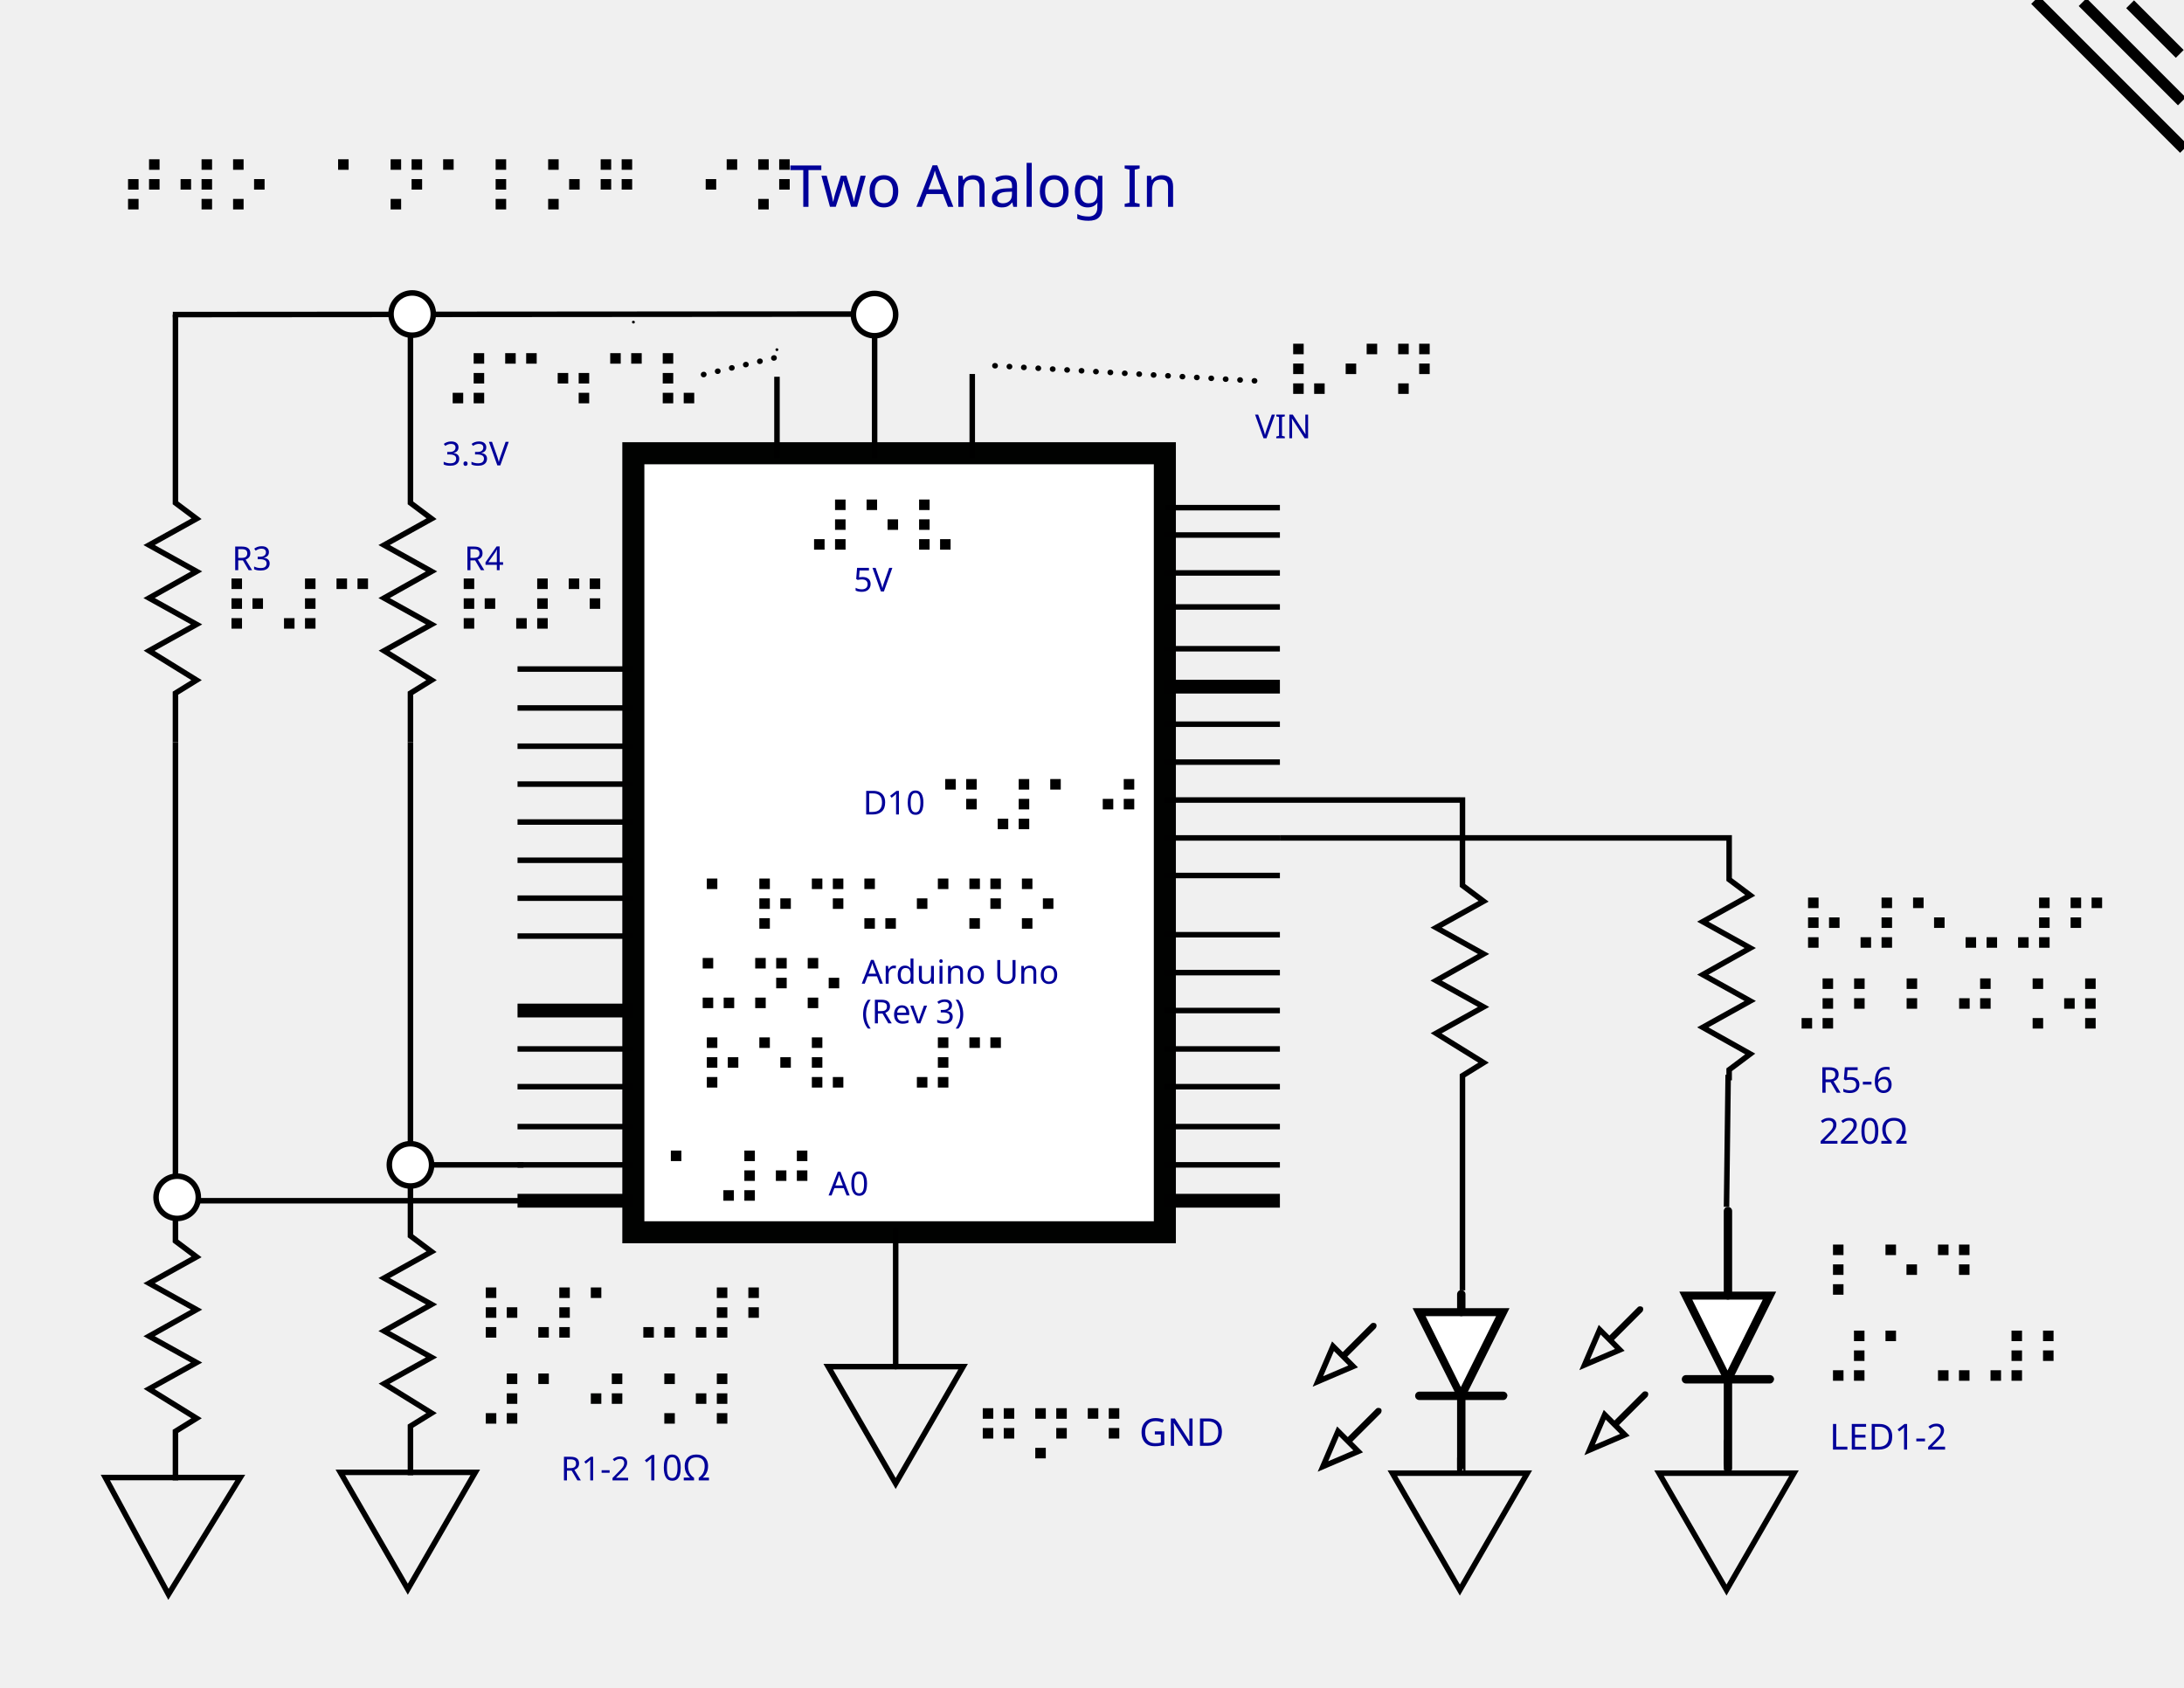
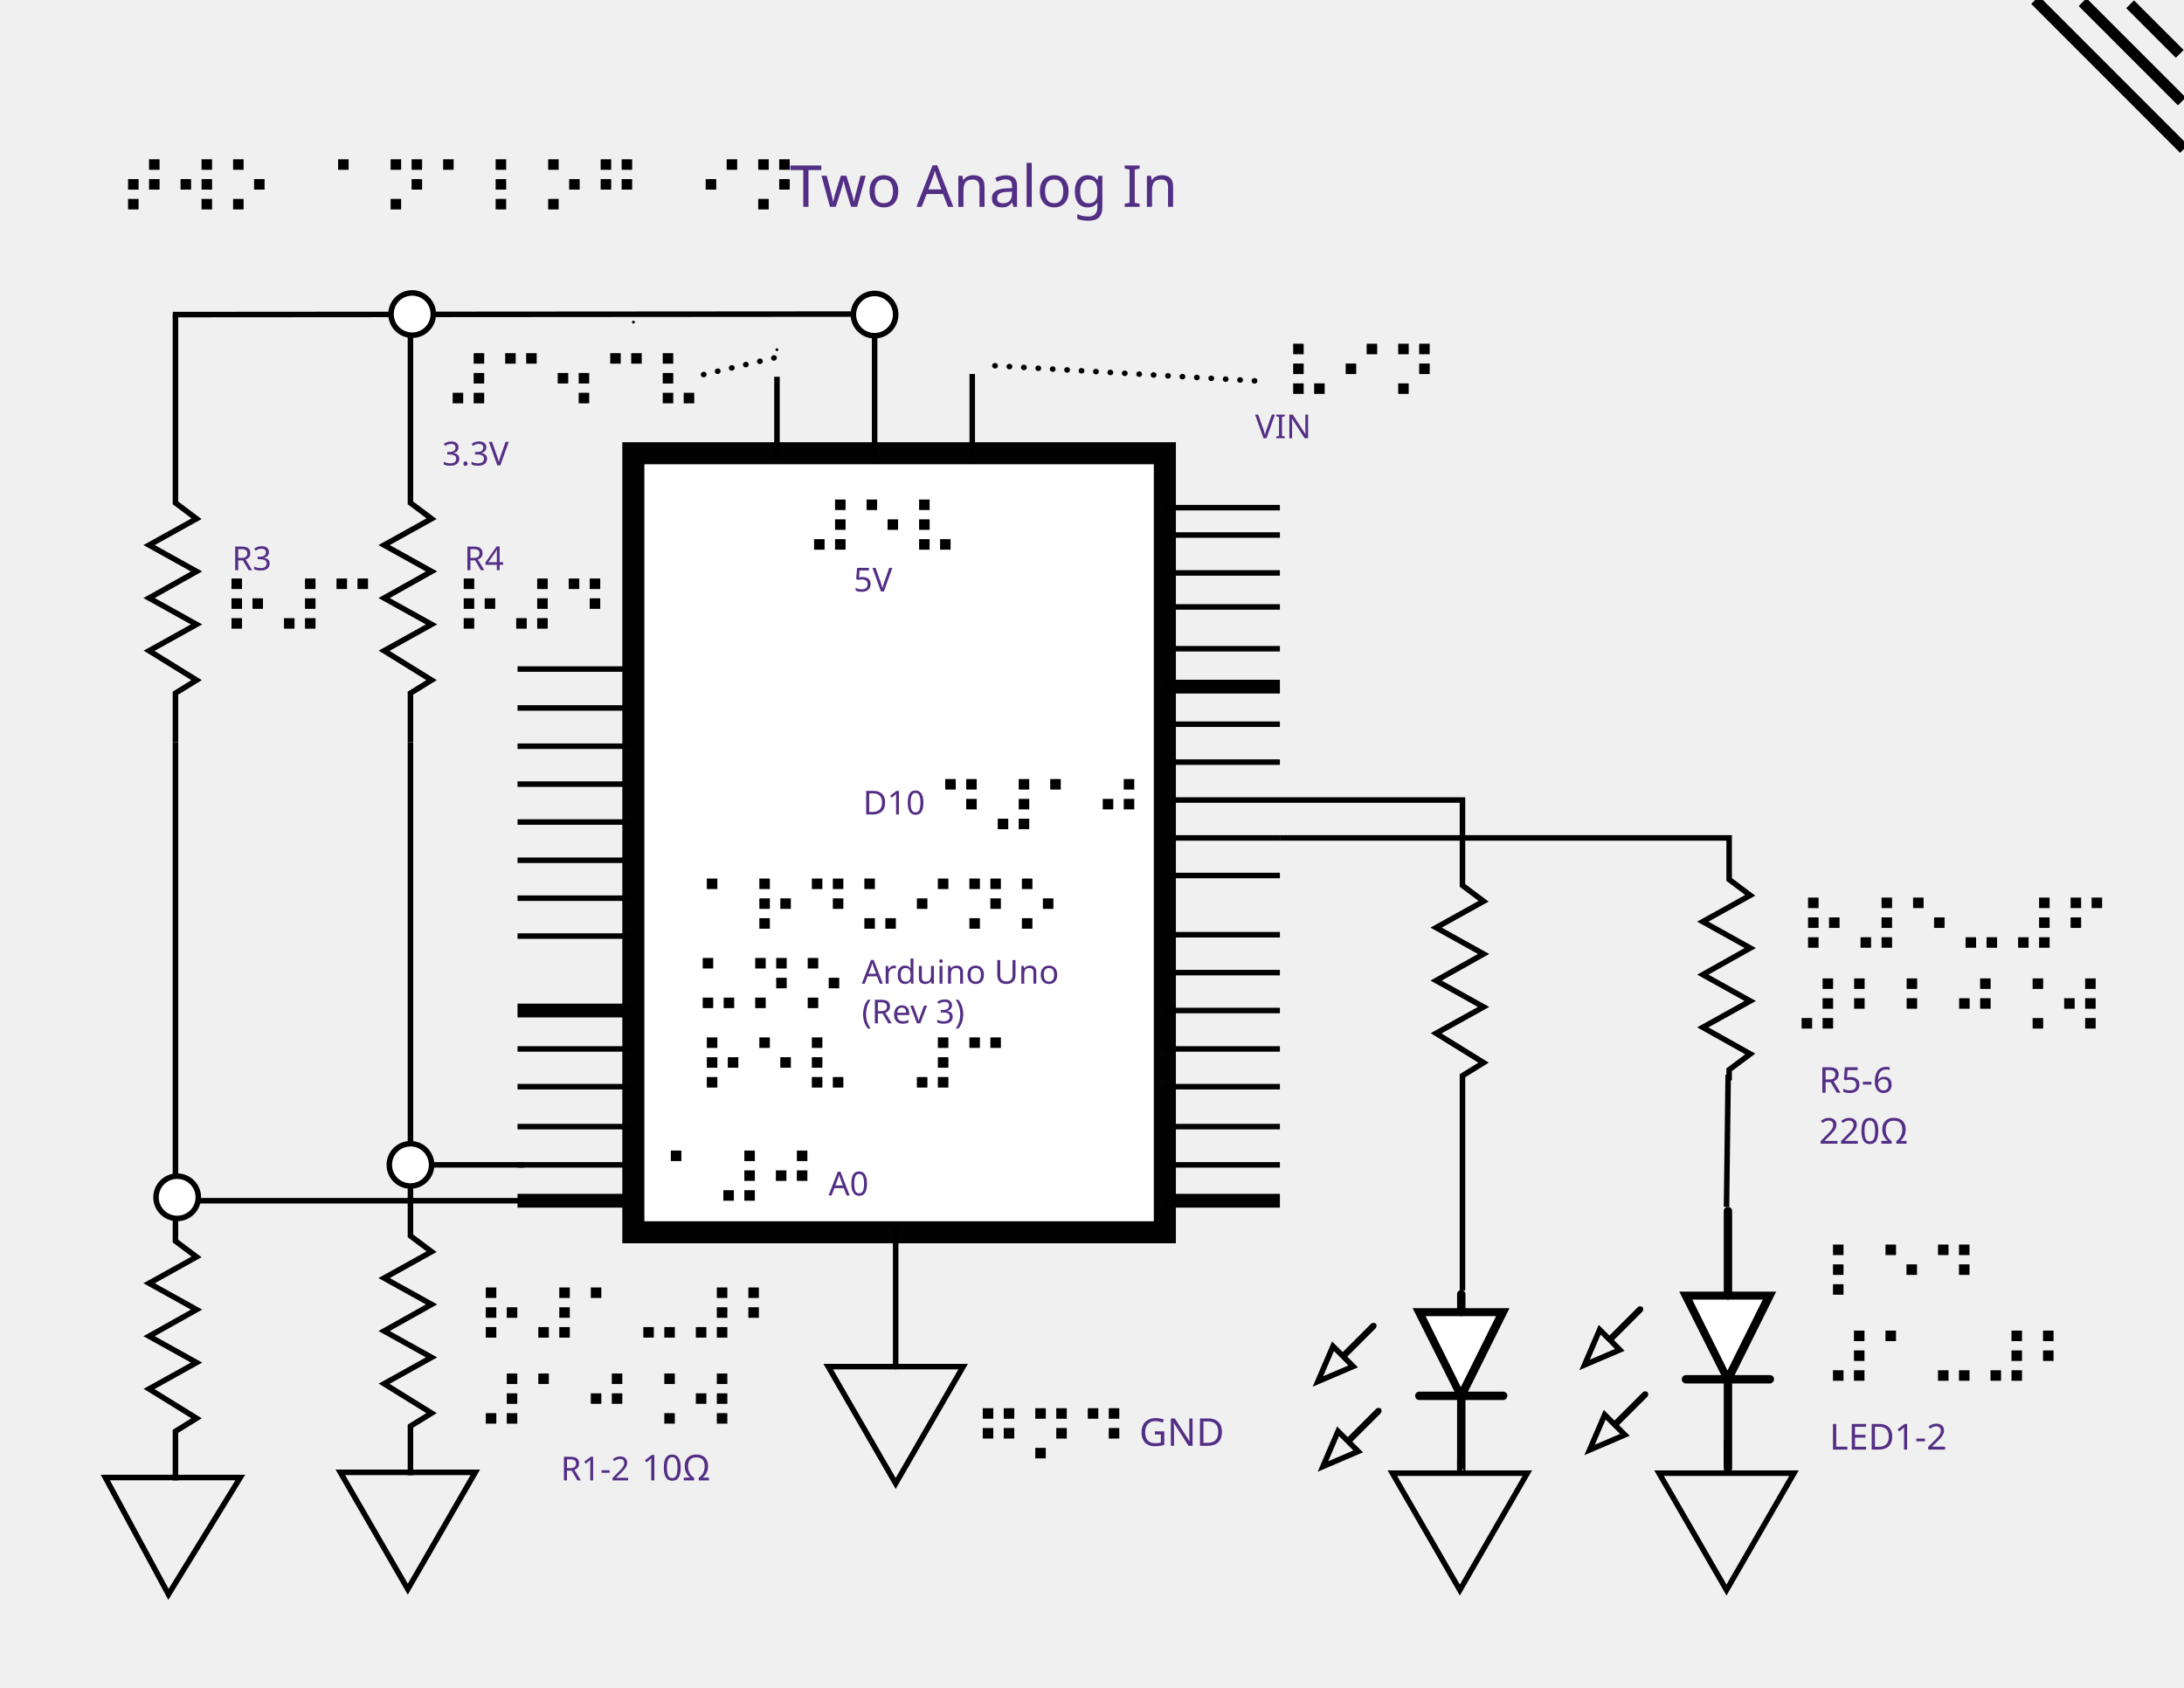
<svg xmlns="http://www.w3.org/2000/svg" version="1.1" id="Layer_1" x="0px" y="0px" width="792px" height="612px" viewBox="0 0 792 612" enable-background="new 0 0 792 612" xml:space="preserve">
  <g id="plaintext" display="none">
    <text transform="matrix(1 0 0 1 262.8433 340.8613)" display="inline" font-family="'MyriadPro-Regular'" font-size="17.733">Output</text>
    <text transform="matrix(1 0 0 1 162.7798 362.1406)" display="inline" font-family="'MyriadPro-Regular'" font-size="17.733">from microcontroller</text>
    <text transform="matrix(1 0 0 1 29.8711 236.959)" display="inline" font-family="'MyriadPro-Regular'" font-size="17.733">Digital Output</text>
    <text transform="matrix(1 0 0 1 404.5684 400.3926)" display="inline" font-family="'MyriadPro-Regular'" font-size="17.733">220Ω</text>
    <text transform="matrix(1 0 0 1 413.8398 467.625)" display="inline" font-family="'MyriadPro-Regular'" font-size="17.733">LED</text>
  </g>
  <g id="Braille_1_">
    <text transform="matrix(1 0 0 1 42.626 78.0645)" font-family="'AppleBraille'" font-size="26">⠞⠺⠕⠀⠁⠝⠁⠇⠕⠛⠀⠊⠝</text>
  </g>
-   <text transform="matrix(1 0 0 1 286.4028 75)" fill="#000099" font-family="'ArialMT'" font-size="21">Two Analog In</text>
+   <text transform="matrix(1 0 0 1 286.4028 75)" fill="#532E85" font-family="'ArialMT'" font-size="21">Two Analog In</text>
  <g>
    <g transform="translate(126.231,26.6186)">
      <g id="schematic">
        <rect x="103.442" y="137.719" fill="#FFFFFF" stroke="#010201" stroke-width="8" stroke-linecap="round" width="192.747" height="282.479" />
        <line id="connector63pin" fill="none" stroke="#000000" stroke-width="2" stroke-miterlimit="10" x1="296.405" y1="157.455" x2="337.908" y2="157.455" />
        <path id="connector56pin_1_" fill="none" stroke="#000000" stroke-width="2" stroke-miterlimit="10" d="M296.405,352.463" />
        <line id="connector86pin" fill="none" stroke="#000000" stroke-width="2" stroke-miterlimit="10" x1="155.53" y1="109.988" x2="155.53" y2="139.504" />
        <line id="connector40pin" fill="none" x1="190.937" y1="103.988" x2="190.937" y2="139.504" />
-         <rect id="connector40terminal" x="190.076" y="102.269" fill="none" width="1.724" height="1.719" />
+         <rect id="connector40terminal" x="190.076" y="102.269" fill="none" width="1.725" height="1.719" />
        <line id="connector46pin" fill="none" x1="190.937" y1="103.988" x2="190.937" y2="139.504" />
-         <rect id="connector46terminal" x="190.076" y="102.269" fill="none" width="1.724" height="1.719" />
+         <rect id="connector46terminal" x="190.076" y="102.269" fill="none" width="1.725" height="1.719" />
        <line id="connector87pin" fill="none" stroke="#000000" stroke-width="2" stroke-miterlimit="10" x1="190.937" y1="95.109" x2="190.937" y2="139.504" />
        <line id="connector90pin" fill="none" stroke="#000000" stroke-width="2" stroke-miterlimit="10" x1="226.344" y1="108.988" x2="226.344" y2="139.504" />
      </g>
    </g>
  </g>
  <g>
    <g transform="translate(0,64.2787)">
      <g id="schematic_2_">
-         <text transform="matrix(1 0 0 1 160.3467 104.4723)" fill="#000099" font-family="'ArialMT'" font-size="12">3.3V</text>
-         <text transform="matrix(1 0 0 1 203.355 472.5006)" fill="#000099" font-family="'ArialMT'" font-size="12">R1-2 </text>
-         <text transform="matrix(1 0 0 1 232.6992 472.5006)" fill="#000099" font-family="'ArialMT'" font-size="12.914">10Ω</text>
-         <text transform="matrix(1 0 0 1 168.3467 142.4596)" fill="#000099" font-family="'ArialMT'" font-size="12">R4</text>
-         <text transform="matrix(1 0 0 1 312.5088 292.3873)" fill="#000099" font-family="'ArialMT'" font-size="12">Arduino Uno </text>
-         <text transform="matrix(1 0 0 1 312.5088 306.7877)" fill="#000099" font-family="'ArialMT'" font-size="12">(Rev 3)</text>
-         <text transform="matrix(1 0 0 1 309.5327 150.1881)" fill="#000099" font-family="'ArialMT'" font-size="12">5V</text>
+         <text transform="matrix(1 0 0 1 160.3467 104.4723)" fill="#532E85" font-family="'ArialMT'" font-size="12">3.3V</text>
+         <text transform="matrix(1 0 0 1 203.355 472.5006)" fill="#532E85" font-family="'ArialMT'" font-size="12">R1-2 </text>
+         <text transform="matrix(1 0 0 1 232.6992 472.5006)" fill="#532E85" font-family="'ArialMT'" font-size="12.914">10Ω</text>
+         <text transform="matrix(1 0 0 1 168.3467 142.4596)" fill="#532E85" font-family="'ArialMT'" font-size="12">R4</text>
+         <text transform="matrix(1 0 0 1 312.5088 292.3873)" fill="#532E85" font-family="'ArialMT'" font-size="12">Arduino Uno </text>
+         <text transform="matrix(1 0 0 1 312.5088 306.7877)" fill="#532E85" font-family="'ArialMT'" font-size="12">(Rev 3)</text>
+         <text transform="matrix(1 0 0 1 309.5327 150.1881)" fill="#532E85" font-family="'ArialMT'" font-size="12">5V</text>
      </g>
    </g>
  </g>
  <text transform="matrix(1 0 0 1 352.5747 530.9209)" font-family="'AppleBraille'" font-size="26">⠛⠝⠙</text>
-   <text transform="matrix(1 0 0 1 312.9595 295.3262)" fill="#000099" font-family="'ArialMT'" font-size="12">D10</text>
-   <text transform="matrix(1 0 0 1 300.4688 433.4668)" fill="#000099" font-family="'ArialMT'" font-size="12">A0</text>
+   <text transform="matrix(1 0 0 1 312.9595 295.3262)" fill="#532E85" font-family="'ArialMT'" font-size="12">D10</text>
+   <text transform="matrix(1 0 0 1 300.4688 433.4668)" fill="#532E85" font-family="'ArialMT'" font-size="12">A0</text>
  <text transform="matrix(1 0 0 1 338.9595 302.791)" font-family="'AppleBraille'" font-size="26">⠙⠼⠁⠚</text>
  <text transform="matrix(1 0 0 1 239.4643 437.498)" font-family="'AppleBraille'" font-size="26">⠁⠼⠚</text>
  <text transform="matrix(1 0 0 1 291.3999 201.4336)" font-family="'AppleBraille'" font-size="26">⠼⠑⠧</text>
  <text transform="matrix(1 0 0 1 172.355 487.1348)" font-family="'AppleBraille'" font-size="26">⠗⠼⠁⠤⠼⠃</text>
  <text transform="matrix(1 0 0 1 172.355 518.335)" fill="#010201" font-family="'AppleBraille'" font-size="26">⠼⠁⠚⠨⠺</text>
  <text transform="matrix(1 0 0 1 164.3467 230.0742)" font-family="'AppleBraille'" font-size="26">⠗⠼⠙</text>
-   <text transform="matrix(1 0 0 1 84.1362 206.7383)" fill="#000099" font-family="'ArialMT'" font-size="12">R3</text>
+   <text transform="matrix(1 0 0 1 84.1362 206.7383)" fill="#532E85" font-family="'ArialMT'" font-size="12">R3</text>
  <text transform="matrix(1 0 0 1 80.1362 230.0742)" font-family="'AppleBraille'" font-size="26">⠗⠼⠉</text>
  <text transform="matrix(1 0 0 1 160.3467 148.3643)" font-family="'AppleBraille'" font-size="26">⠼⠉⠲⠉⠧</text>
  <text transform="matrix(1 0 0 1 252.5107 338.8662)" font-family="'AppleBraille'" font-size="26">⠁⠗⠙⠥⠊⠝⠕</text>
  <text transform="matrix(1 0 0 1 251.0107 367.666)" font-family="'AppleBraille'" font-size="26">⠥⠝⠕</text>
  <text transform="matrix(1 0 0 1 252.5107 396.4658)" font-family="'AppleBraille'" font-size="26">⠗⠑⠧⠀⠼⠉</text>
-   <text transform="matrix(1 0 0 1 413.123 524.249)" fill="#000099" font-family="'ArialMT'" font-size="13.909">GND</text>
+   <text transform="matrix(1 0 0 1 413.123 524.249)" fill="#532E85" font-family="'ArialMT'" font-size="13.909">GND</text>
  <g>
    <path fill="none" stroke="#414141" stroke-width="2" stroke-linecap="round" d="M317.137,110.509" />
    <path fill="none" stroke="#414141" stroke-width="2" stroke-linecap="round" d="M316.06,114.062" />
  </g>
  <circle fill="#010201" cx="316.06" cy="114.06" r="3.551" />
  <g>
    <path fill="none" stroke="#414141" stroke-width="2" stroke-linecap="round" d="M330.957,114.062" />
  </g>
  <g>
    <line fill="none" stroke="#000000" stroke-width="2" stroke-miterlimit="10" x1="315.995" y1="113.877" x2="62.671" y2="114.062" />
  </g>
  <g>
    <path fill="none" stroke="#000000" stroke-width="2" stroke-miterlimit="10" d="M464.139,408.785" />
  </g>
  <g>
    <path fill="none" stroke="#414141" stroke-width="2" stroke-linecap="round" d="M326.015,448.816" />
  </g>
  <path fill="none" stroke="#030303" stroke-width="2" stroke-linecap="round" d="M326.46,448.816" />
  <g>
    <g>
      <path fill="none" stroke="#000000" stroke-width="2" stroke-linecap="round" d="M325.977,448.816" />
      <path fill="none" stroke="#000000" stroke-width="2" stroke-linecap="round" d="M326.263,455.558" />
    </g>
  </g>
  <g>
    <path fill="none" stroke="#000000" stroke-width="2" stroke-linecap="round" d="M821.917,247.71" />
  </g>
  <circle fill="#FFFFFF" stroke="#000000" stroke-width="2" stroke-miterlimit="10" cx="317.137" cy="114.062" r="7.668" />
  <g>
    <g>
      <path fill="none" stroke="#000000" stroke-width="2" stroke-linecap="round" stroke-miterlimit="10" d="M400.65,119.908" />
      <line fill="none" stroke="#000000" stroke-width="2" stroke-linecap="round" stroke-miterlimit="10" stroke-dasharray="0.103,5.133" x1="454.979" y1="138.086" x2="356.96" y2="132.389" />
    </g>
  </g>
  <g>
    <g>
      <line fill="none" stroke="#000000" stroke-linecap="round" stroke-miterlimit="10" x1="281.761" y1="126.79" x2="281.712" y2="126.781" />
      <line fill="none" stroke="#000000" stroke-linecap="round" stroke-miterlimit="10" x1="229.722" y1="116.799" x2="229.673" y2="116.79" />
    </g>
  </g>
  <g>
    <line fill="none" stroke="#000000" stroke-width="4" stroke-miterlimit="10" x1="755.229" y1="0.772" x2="791.227" y2="36.771" />
    <line fill="none" stroke="#000000" stroke-width="4" stroke-miterlimit="10" x1="738" y1="0" x2="792" y2="54" />
    <line fill="none" stroke="#000000" stroke-width="4" stroke-miterlimit="10" x1="772.457" y1="1.543" x2="790.457" y2="19.543" />
  </g>
  <line fill="none" stroke="#010101" stroke-width="2" stroke-miterlimit="10" x1="229.673" y1="242.592" x2="187.675" y2="242.592" />
  <line fill="none" stroke="#010101" stroke-width="2" stroke-miterlimit="10" x1="229.673" y1="256.703" x2="187.675" y2="256.703" />
  <line fill="none" stroke="#010101" stroke-width="2" stroke-miterlimit="10" x1="229.673" y1="270.57" x2="187.675" y2="270.57" />
  <line fill="none" stroke="#010101" stroke-width="2" stroke-miterlimit="10" x1="229.673" y1="284.313" x2="187.675" y2="284.313" />
  <line fill="none" stroke="#010101" stroke-width="2" stroke-miterlimit="10" x1="229.673" y1="298.058" x2="187.675" y2="298.058" />
  <line fill="none" stroke="#010101" stroke-width="2" stroke-miterlimit="10" x1="229.673" y1="311.926" x2="187.675" y2="311.926" />
  <line fill="none" stroke="#010101" stroke-width="2" stroke-miterlimit="10" x1="229.673" y1="325.672" x2="187.675" y2="325.672" />
  <line fill="none" stroke="#010101" stroke-width="2" stroke-miterlimit="10" x1="229.673" y1="339.414" x2="187.675" y2="339.414" />
  <line fill="none" stroke="#010101" stroke-width="5" stroke-miterlimit="10" x1="229.673" y1="366.411" x2="187.675" y2="366.411" />
  <line fill="none" stroke="#010101" stroke-width="2" stroke-miterlimit="10" x1="229.673" y1="380.338" x2="187.675" y2="380.338" />
  <line fill="none" stroke="#010101" stroke-width="2" stroke-miterlimit="10" x1="229.673" y1="394.021" x2="187.675" y2="394.021" />
  <line fill="none" stroke="#010101" stroke-width="2" stroke-miterlimit="10" x1="229.673" y1="408.502" x2="187.675" y2="408.502" />
  <line fill="none" stroke="#010101" stroke-width="2" stroke-miterlimit="10" x1="229.673" y1="422.369" x2="187.675" y2="422.369" />
  <line fill="none" stroke="#010101" stroke-width="5" stroke-miterlimit="10" x1="229.673" y1="435.377" x2="187.675" y2="435.377" />
  <line fill="none" stroke="#000000" stroke-width="2" stroke-miterlimit="10" x1="464.139" y1="366.411" x2="422.141" y2="366.411" />
  <line fill="none" stroke="#010101" stroke-width="2" stroke-miterlimit="10" x1="464.139" y1="352.666" x2="422.141" y2="352.666" />
  <line fill="none" stroke="#010101" stroke-width="2" stroke-miterlimit="10" x1="464.139" y1="338.924" x2="422.141" y2="338.924" />
  <line fill="none" stroke="#010101" stroke-width="2" stroke-miterlimit="10" x1="464.139" y1="317.447" x2="422.141" y2="317.447" />
  <line fill="none" stroke="#010101" stroke-width="2" stroke-miterlimit="10" x1="464.139" y1="303.826" x2="422.141" y2="303.826" />
  <polyline fill="none" stroke="#000000" stroke-width="2" stroke-miterlimit="10" points="529.393,290.081 464.139,290.081   422.141,290.081 " />
  <line fill="none" stroke="#010101" stroke-width="2" stroke-miterlimit="10" x1="464.139" y1="262.592" x2="422.141" y2="262.592" />
  <line fill="none" stroke="#010101" stroke-width="2" stroke-miterlimit="10" x1="464.139" y1="276.338" x2="422.141" y2="276.338" />
  <line fill="none" stroke="#010101" stroke-width="5" stroke-miterlimit="10" x1="464.139" y1="248.971" x2="422.141" y2="248.971" />
  <line fill="none" stroke="#010101" stroke-width="2" stroke-miterlimit="10" x1="464.139" y1="235.227" x2="422.141" y2="235.227" />
  <line fill="none" stroke="#010101" stroke-width="2" stroke-miterlimit="10" x1="464.139" y1="207.738" x2="422.141" y2="207.738" />
  <line fill="none" stroke="#010101" stroke-width="2" stroke-miterlimit="10" x1="464.139" y1="220.074" x2="422.141" y2="220.074" />
  <line fill="none" stroke="#010101" stroke-width="2" stroke-miterlimit="10" x1="464.139" y1="193.996" x2="422.141" y2="193.996" />
  <line fill="none" stroke="#000000" stroke-width="2" stroke-miterlimit="10" x1="464.139" y1="380.338" x2="422.141" y2="380.338" />
  <polyline fill="none" stroke="#000000" stroke-width="2" stroke-miterlimit="10" points="530.347,467.87 530.347,390.048   537.995,385.312 520.79,374.667 537.995,365.107 520.79,355.55 537.995,345.904 520.79,336.346 537.995,326.787 530.347,321.048   530.347,289.081 " />
  <line fill="none" stroke="#000000" stroke-width="2" stroke-miterlimit="10" x1="464.139" y1="394.021" x2="422.141" y2="394.021" />
  <polyline fill="none" stroke="#000000" stroke-width="2" stroke-miterlimit="10" points="627.051,391.714 627.051,387.893   634.698,382.156 617.494,372.511 634.698,362.951 617.494,353.395 634.698,343.748 617.494,334.189 634.698,324.631   627.051,318.893 627.051,303.826 464.139,303.826 " />
  <line fill="none" stroke="#010101" stroke-width="2" stroke-miterlimit="10" x1="464.139" y1="408.502" x2="422.141" y2="408.502" />
  <line fill="none" stroke="#010101" stroke-width="2" stroke-miterlimit="10" x1="464.139" y1="422.369" x2="422.141" y2="422.369" />
  <line fill="none" stroke="#010101" stroke-width="5" stroke-miterlimit="10" x1="464.139" y1="435.377" x2="422.141" y2="435.377" />
  <line fill="none" stroke="#000000" stroke-width="2" stroke-linecap="round" stroke-miterlimit="10" stroke-dasharray="0.103,5.133" x1="280.712" y1="129.781" x2="251.761" y2="136.606" />
  <g>
    <g transform="translate(283.421,55.4048)">
      <g transform="matrix(-1,0,0,-1,0,0)">
        <g id="schematic_5_">
          <path id="connector0pin_22_" fill="none" stroke="#000000" stroke-width="2" stroke-linecap="round" d="M-501.804-58.657" />
        </g>
      </g>
    </g>
  </g>
  <g>
    <g>
      <g transform="translate(191.548,91.3167)">
        <g id="schematic_6_">
          <path id="connector0pin_6_" fill="none" stroke="#000000" stroke-width="2" stroke-linecap="round" d="M133.257,404.207v-49.645      " />
          <g id="connector0terminal_2_">
				</g>
        </g>
      </g>
    </g>
  </g>
  <polygon fill="none" stroke="#000000" stroke-width="2" stroke-linecap="round" points="349.27,495.521 324.805,537.896   300.34,495.521 " />
  <path id="connector0pin_19_" fill="none" stroke="#7C7B7C" stroke-width="2" stroke-linecap="round" d="M582.528,408.78" />
  <path fill="none" stroke="#414141" stroke-width="2" stroke-linecap="round" d="M582.624,414.903" />
  <g>
    <path fill="none" stroke="#000000" stroke-width="2" stroke-linecap="round" d="M582.021,401.112" />
  </g>
  <text transform="matrix(1 0 0 1 651.8545 345.7695)" fill="#010201" font-family="'AppleBraille'" font-size="26">⠗⠼⠑⠤⠼⠋</text>
  <text transform="matrix(1 0 0 1 649.5156 375.0752)" fill="#010201" font-family="'AppleBraille'" font-size="26">⠼⠃⠃⠚⠨⠺</text>
  <g id="partLabel_4_">
    <g transform="translate(260.005,35.4048)">
      <g id="schematicLabel_3_">
-         <text transform="matrix(1 0 0 1 399.6024 360.7974)" fill="#000099" font-family="'ArialMT'" font-size="12.914">R5-6</text>
-         <text transform="matrix(1 0 0 1 399.6024 379.2944)" fill="#000099" font-family="'ArialMT'" font-size="12.914">220Ω</text>
+         <text transform="matrix(1 0 0 1 399.6024 360.7974)" fill="#532E85" font-family="'ArialMT'" font-size="12.914">R5-6</text>
+         <text transform="matrix(1 0 0 1 399.6024 379.2944)" fill="#532E85" font-family="'ArialMT'" font-size="12.914">220Ω</text>
      </g>
    </g>
  </g>
  <path id="connector0pin_12_" fill="none" stroke="#000000" stroke-width="2" stroke-linecap="round" d="M626.097,532.538v-9.905" />
  <g>
    <g>
      <g transform="translate(191.548,91.3167)">
        <g id="schematic_3_">
          <g id="connector0terminal_4_">
				</g>
        </g>
      </g>
    </g>
    <g>
      <path fill="none" stroke="#000000" stroke-width="2" stroke-linecap="round" d="M619.884,515.506" />
    </g>
  </g>
  <polygon fill="none" stroke="#000000" stroke-width="2" stroke-linecap="round" points="650.562,534.163 626.097,576.538   601.632,534.163 " />
  <line fill="none" stroke="#000000" stroke-width="2" stroke-miterlimit="10" x1="626.097" y1="437.6" x2="626.696" y2="389.714" />
  <path id="connector0pin_9_" fill="none" stroke="#7B7B7B" stroke-width="2" stroke-linecap="round" d="M627.051,389.714" />
  <g id="connector0pin_7_">
    <path d="M626.778,522.281" />
  </g>
  <path fill="none" d="M627.433,522.914L627.433,522.914L627.433,522.914z" />
  <path fill="none" stroke="#000000" stroke-width="2" stroke-miterlimit="10" d="M626.259,460.959" />
  <g id="connector0pin_10_">
-     <path d="M627.677,527.592c-0.136,0.777-0.65,1.305-1.312,1.305c-0.659,0-1.311-0.52-1.311-1.305" />
+     <path d="M627.677,527.592c-0.136,0.777-0.649,1.305-1.312,1.305c-0.659,0-1.312-0.52-1.312-1.305" />
  </g>
  <g id="connector1terminal_1_">
    <path fill="none" d="M626.368,417.232L626.368,417.232L626.368,417.232z" />
  </g>
  <g>
    <path d="M641.827,501.642h-15.209c-0.771,0-1.521-0.604-1.521-1.521c0-0.771,0.604-1.521,1.521-1.521h15.209   c0.763,0,1.521,0.604,1.521,1.521C643.194,501.033,642.589,501.642,641.827,501.642z" />
  </g>
  <g>
-     <path d="M626.618,501.642h-15.215c-0.763,0-1.521-0.604-1.521-1.521c0-0.771,0.604-1.521,1.521-1.521h15.215   c0.762,0,1.521,0.604,1.521,1.521C627.985,501.033,627.38,501.642,626.618,501.642z" />
+     <path d="M626.618,501.642h-15.215c-0.764,0-1.521-0.604-1.521-1.521c0-0.771,0.604-1.521,1.521-1.521h15.215   c0.762,0,1.521,0.604,1.521,1.521C627.985,501.033,627.38,501.642,626.618,501.642z" />
  </g>
  <g>
    <polygon fill="#FFFFFF" points="626.618,500.27 611.404,469.851 626.618,469.851 641.827,469.851  " />
-     <path d="M626.618,503.469l-17.646-35.143h35.141L626.618,503.469z M613.688,471.221l12.771,25.712l12.775-25.712H613.688z" />
-   </g>
-   <g>
-     <path d="M584.042,486.582c-0.354,0-0.545-0.188-0.729-0.359c-0.364-0.358-0.364-1.1,0-1.641l10.666-10.662   c0.362-0.354,1.091-0.354,1.64,0c0.369,0.361,0.369,1.1,0,1.643l-10.656,10.654C584.591,486.404,584.229,486.582,584.042,486.582z" />
-   </g>
-   <g>
-     <path d="M585.779,517.486c-0.365,0-0.549-0.181-0.729-0.354c-0.357-0.369-0.357-1.1,0-1.646l10.748-10.728   c0.366-0.364,1.104-0.364,1.646,0c0.368,0.355,0.368,1.101,0,1.638l-10.752,10.729C586.327,517.301,585.96,517.486,585.779,517.486   z" />
+     <path d="M626.618,503.469l-17.646-35.143h35.142L626.618,503.469z M613.688,471.221l12.771,25.712l12.775-25.712H613.688z" />
+   </g>
+   <g>
+     <path d="M584.042,486.582c-0.354,0-0.545-0.188-0.729-0.359c-0.363-0.357-0.363-1.1,0-1.641l10.666-10.662   c0.362-0.354,1.092-0.354,1.641,0c0.369,0.361,0.369,1.1,0,1.643l-10.656,10.654C584.591,486.404,584.229,486.582,584.042,486.582z   " />
+   </g>
+   <g>
+     <path d="M585.779,517.486c-0.365,0-0.549-0.182-0.729-0.354c-0.356-0.369-0.356-1.1,0-1.646l10.748-10.729   c0.366-0.363,1.104-0.363,1.646,0c0.367,0.355,0.367,1.102,0,1.639l-10.752,10.729C586.327,517.301,585.96,517.486,585.779,517.486   z" />
  </g>
  <g id="connector0pin_14_">
    <path d="M626.618,534.06c-0.771,0-1.521-2.604-1.521-3.52v-30.424c0-0.771,0.604-1.521,1.521-1.521   c0.762,0,1.521,0.604,1.521,1.521v32.424C627.985,533.451,627.38,534.06,626.618,534.06z" />
  </g>
  <g id="connector0terminal_7_">
    <path fill="none" d="M626.618,477.455L626.618,477.455L626.618,477.455z" />
  </g>
  <g id="connector1pin_3_">
    <path d="M626.618,471.221c-0.771,0-1.521-0.604-1.521-1.521v-30.579c0-0.771,0.604-1.521,1.521-1.521   c0.762,0,1.521,0.609,1.521,1.521V469.7C627.985,470.613,627.38,471.221,626.618,471.221z" />
  </g>
  <g id="connector1terminal_8_">
    <path fill="none" d="M626.618,432.498v31.844V432.498z" />
  </g>
  <g>
    <path fill="none" stroke="#000000" stroke-width="2" stroke-miterlimit="10" d="M574.624,494.91l5.479-12.771l7.301,7.312   L574.624,494.91z" />
  </g>
  <g>
    <path fill="none" stroke="#000000" stroke-width="2" stroke-miterlimit="10" d="M576.45,525.738l5.476-12.771l7.312,7.302   L576.45,525.738z" />
  </g>
  <path id="connector0pin_21_" fill="none" stroke="#7C7B7C" stroke-width="2" stroke-linecap="round" d="M485.823,408.78" />
  <path fill="none" stroke="#414141" stroke-width="2" stroke-linecap="round" d="M485.92,414.903" />
  <g>
    <path fill="none" stroke="#000000" stroke-width="2" stroke-linecap="round" d="M485.317,401.112" />
  </g>
  <path id="connector0pin_20_" fill="none" stroke="#000000" stroke-width="2" stroke-linecap="round" d="M529.393,532.538v-3.905" />
  <g>
    <g>
      <g transform="translate(191.548,91.3167)">
        <g id="schematic_8_">
          <g id="connector0terminal_5_">
				</g>
        </g>
      </g>
    </g>
    <g>
      <path fill="none" stroke="#000000" stroke-width="2" stroke-linecap="round" d="M523.18,521.506" />
    </g>
  </g>
  <polygon fill="none" stroke="#000000" stroke-width="2" stroke-linecap="round" points="553.857,534.163 529.393,576.538   504.928,534.163 " />
  <path fill="none" stroke="#000000" stroke-width="2" stroke-miterlimit="10" d="M529.993,391.87" />
  <path fill="none" stroke="#000000" stroke-width="2" stroke-miterlimit="10" d="M529.393,474.53" />
  <path id="connector0pin_18_" fill="none" stroke="#7B7B7B" stroke-width="2" stroke-linecap="round" d="M530.347,391.87" />
  <g id="connector0pin_17_">
    <path d="M530.073,528.281" />
  </g>
  <g id="connector1terminal_4_">
    <path fill="none" d="M530.073,472.618L530.073,472.618L530.073,472.618z" />
  </g>
  <path fill="none" d="M530.729,528.914L530.729,528.914L530.729,528.914z" />
  <path fill="none" stroke="#000000" stroke-width="2" stroke-miterlimit="10" d="M529.555,466.959" />
  <g id="connector0pin_16_">
-     <path d="M530.973,533.592c-0.136,0.777-0.65,1.305-1.312,1.305s-1.312-0.52-1.312-1.305" />
+     <path d="M530.973,533.592c-0.136,0.777-0.649,1.305-1.312,1.305s-1.312-0.52-1.312-1.305" />
  </g>
  <g id="connector1terminal_3_">
    <path fill="none" d="M529.664,479.232L529.664,479.232L529.664,479.232z" />
  </g>
  <g>
    <path d="M545.123,507.642h-15.209c-0.771,0-1.521-0.604-1.521-1.521c0-0.771,0.604-1.521,1.521-1.521h15.209   c0.763,0,1.521,0.604,1.521,1.521C546.489,507.033,545.885,507.642,545.123,507.642z" />
  </g>
  <g>
    <path d="M529.914,507.642H514.7c-0.763,0-1.521-0.604-1.521-1.521c0-0.771,0.604-1.521,1.521-1.521h15.214   c0.762,0,1.521,0.604,1.521,1.521C531.28,507.033,530.676,507.642,529.914,507.642z" />
  </g>
  <g>
    <polygon fill="#FFFFFF" points="529.914,506.27 514.7,475.851 529.914,475.851 545.123,475.851  " />
-     <path d="M529.914,509.469l-17.646-35.143h35.141L529.914,509.469z M516.984,477.221l12.771,25.712l12.776-25.712H516.984z" />
-   </g>
-   <g>
-     <path d="M487.338,492.582c-0.354,0-0.545-0.188-0.729-0.359c-0.365-0.358-0.365-1.1,0-1.641l10.666-10.662   c0.361-0.354,1.091-0.354,1.639,0c0.371,0.361,0.371,1.1,0,1.643l-10.656,10.654C487.887,492.404,487.523,492.582,487.338,492.582z   " />
-   </g>
-   <g>
-     <path d="M489.075,523.486c-0.366,0-0.55-0.181-0.729-0.354c-0.357-0.369-0.357-1.1,0-1.646l10.748-10.728   c0.366-0.364,1.104-0.364,1.646,0c0.368,0.355,0.368,1.101,0,1.639l-10.753,10.729   C489.623,523.301,489.256,523.486,489.075,523.486z" />
+     <path d="M529.914,509.469l-17.646-35.143h35.142L529.914,509.469z M516.984,477.221l12.771,25.712l12.776-25.712H516.984z" />
+   </g>
+   <g>
+     <path d="M487.338,492.582c-0.354,0-0.545-0.188-0.729-0.359c-0.365-0.357-0.365-1.1,0-1.641l10.666-10.662   c0.36-0.354,1.091-0.354,1.639,0c0.371,0.361,0.371,1.1,0,1.643l-10.656,10.654C487.887,492.404,487.523,492.582,487.338,492.582z" />
+   </g>
+   <g>
+     <path d="M489.075,523.486c-0.366,0-0.55-0.182-0.729-0.354c-0.356-0.369-0.356-1.1,0-1.646l10.748-10.729   c0.366-0.363,1.104-0.363,1.646,0c0.368,0.355,0.368,1.102,0,1.64l-10.753,10.729C489.623,523.301,489.256,523.486,489.075,523.486   z" />
  </g>
  <g id="connector0pin_15_">
    <path d="M529.914,532.06c-0.771,0-1.521,3.396-1.521,2.48v-28.424c0-0.771,0.604-1.521,1.521-1.521   c0.762,0,1.521,0.604,1.521,1.521v28.424C531.28,535.451,530.676,532.06,529.914,532.06z" />
  </g>
  <g id="connector0terminal_1_">
    <path fill="none" d="M529.914,483.455L529.914,483.455L529.914,483.455z" />
  </g>
  <g id="connector1pin_1_">
    <path d="M529.914,477.221c-0.771,0-1.521-0.604-1.521-1.521v-6.423c0-0.771,0.604-1.521,1.521-1.521   c0.762,0,1.521,0.609,1.521,1.521v6.423C531.28,476.613,530.676,477.221,529.914,477.221z" />
  </g>
  <g id="connector1terminal_2_">
    <path fill="none" d="M529.914,469.429L529.914,469.429L529.914,469.429z" />
  </g>
  <g>
    <path fill="none" stroke="#000000" stroke-width="2" stroke-miterlimit="10" d="M477.92,500.91l5.479-12.771l7.303,7.312   L477.92,500.91z" />
  </g>
  <g>
    <path fill="none" stroke="#000000" stroke-width="2" stroke-miterlimit="10" d="M479.746,531.738l5.476-12.771l7.312,7.302   L479.746,531.738z" />
  </g>
  <g id="partLabel_6_">
    <g>
      <g>
        <g transform="translate(141.845,94.5703)">
          <g id="schematicLabel_21_">
-             <text transform="matrix(1 0 0 1 521.6003 431.0371)" fill="#000099" font-family="'ArialMT'" font-size="13">LED1-2</text>
+             <text transform="matrix(1 0 0 1 521.6003 431.0371)" fill="#532E85" font-family="'ArialMT'" font-size="13">LED1-2</text>
          </g>
        </g>
      </g>
    </g>
  </g>
  <g>
    <g>
      <text transform="matrix(1 0 0 1 660.8955 471.582)" font-family="'AppleBraille'" font-size="26">⠇⠑⠙⠀</text>
      <text transform="matrix(1 0 0 1 660.8955 502.7822)" font-family="'AppleBraille'" font-size="26">⠼⠁⠤⠼⠃</text>
    </g>
  </g>
  <polyline fill="none" stroke="#000000" stroke-width="2" stroke-miterlimit="10" points="148.844,534.896 148.844,517.113   156.493,512.378 139.288,501.732 156.493,492.173 139.288,482.615 156.493,472.97 139.288,463.411 156.493,453.854 148.844,448.113   148.844,269.125 " />
  <g>
    <g>
      <g transform="translate(191.548,91.3167)">
        <g id="schematic_1_">
          <g id="connector0terminal_6_">
				</g>
        </g>
      </g>
    </g>
    <g>
      <path fill="none" stroke="#000000" stroke-width="2" stroke-linecap="round" d="M141.677,521.202" />
    </g>
  </g>
  <polygon fill="none" stroke="#000000" stroke-width="2" stroke-linecap="round" points="172.355,533.859 147.89,576.234   123.425,533.859 " />
  <path fill="none" stroke="#000000" stroke-width="2" stroke-miterlimit="10" d="M148.491,518.936" />
  <path id="connector0pin_4_" fill="none" stroke="#7B7B7B" stroke-width="2" stroke-linecap="round" d="M148.844,518.936" />
  <path fill="none" stroke="#000000" stroke-width="2" stroke-miterlimit="10" d="M148.052,533.288" />
  <g id="connector0pin_2_">
    <path d="M149.47,533.288c-0.136,0.777-0.651,1.305-1.312,1.305c-0.661,0-1.312-0.52-1.312-1.305" />
  </g>
  <polyline fill="none" stroke="#000000" stroke-width="2" stroke-miterlimit="10" points="63.624,536.779 63.624,518.996   71.273,514.261 54.068,503.615 71.273,494.056 54.068,484.498 71.273,474.854 54.068,465.294 71.273,455.735 63.624,449.996   63.624,269.137 " />
  <g>
    <g>
      <g transform="translate(191.548,91.3167)">
        <g id="schematic_4_">
          <g id="connector0terminal_3_">
				</g>
        </g>
      </g>
    </g>
    <g>
      <path fill="none" stroke="#000000" stroke-width="2" stroke-linecap="round" d="M56.458,523.085" />
    </g>
  </g>
  <polygon fill="none" stroke="#000000" stroke-width="2" stroke-linecap="round" points="87.136,535.742 61.091,578.105   38.206,535.742 " />
  <path fill="none" stroke="#000000" stroke-width="2" stroke-miterlimit="10" d="M63.271,520.818" />
  <path id="connector0pin_3_" fill="none" stroke="#7B7B7B" stroke-width="2" stroke-linecap="round" d="M63.624,520.818" />
  <path fill="none" stroke="#000000" stroke-width="2" stroke-miterlimit="10" d="M62.833,535.171" />
  <g id="connector0pin_1_">
    <path d="M64.251,535.171c-0.137,0.777-0.652,1.305-1.312,1.305s-1.311-0.52-1.311-1.305" />
  </g>
  <polyline fill="none" stroke="#000000" stroke-width="2" stroke-miterlimit="10" points="148.844,269.125 148.844,251.342   156.493,246.606 139.288,235.961 156.493,226.401 139.288,216.844 156.493,207.198 139.288,197.64 156.493,188.081 148.844,182.342   148.844,113.877 " />
  <g>
    <g>
      <g transform="translate(191.548,91.3167)">
        <g id="schematic_7_">
          <g id="connector0terminal_8_">
				</g>
        </g>
      </g>
    </g>
    <g>
      <path fill="none" stroke="#000000" stroke-width="2" stroke-linecap="round" d="M141.678,255.431" />
    </g>
  </g>
  <path fill="none" stroke="#000000" stroke-width="2" stroke-miterlimit="10" d="M148.491,253.164" />
  <path id="connector0pin_5_" fill="none" stroke="#7B7B7B" stroke-width="2" stroke-linecap="round" d="M148.844,253.164" />
  <polyline fill="none" stroke="#000000" stroke-width="2" stroke-miterlimit="10" points="63.625,269.125 63.625,251.342   71.273,246.606 54.069,235.961 71.273,226.401 54.069,216.844 71.273,207.198 54.069,197.64 71.273,188.081 63.625,182.342   63.625,114.062 " />
  <g>
    <g>
      <g transform="translate(191.548,91.3167)">
        <g id="schematic_9_">
          <g id="connector0terminal_9_">
				</g>
        </g>
      </g>
    </g>
    <g>
      <path fill="none" stroke="#000000" stroke-width="2" stroke-linecap="round" d="M56.458,255.431" />
    </g>
  </g>
  <path fill="none" stroke="#000000" stroke-width="2" stroke-miterlimit="10" d="M63.271,253.164" />
  <path id="connector0pin_8_" fill="none" stroke="#7B7B7B" stroke-width="2" stroke-linecap="round" d="M63.625,253.164" />
  <line fill="none" stroke="#000000" stroke-width="2" stroke-miterlimit="10" x1="190.832" y1="435.377" x2="67.251" y2="435.377" />
  <line fill="none" stroke="#000000" stroke-width="2" stroke-miterlimit="10" x1="189.832" y1="422.369" x2="148.847" y2="422.369" />
  <circle fill="#FFFFFF" stroke="#000000" stroke-width="2" stroke-miterlimit="10" cx="64.251" cy="434.136" r="7.668" />
  <circle fill="#FFFFFF" stroke="#000000" stroke-width="2" stroke-miterlimit="10" cx="148.847" cy="422.369" r="7.668" />
  <circle fill="#FFFFFF" stroke="#000000" stroke-width="2" stroke-miterlimit="10" cx="149.47" cy="113.877" r="7.668" />
-   <text transform="matrix(1 0 0 1 455.1386 158.9043)" fill="#000099" font-family="'ArialMT'" font-size="12">VIN</text>
+   <text transform="matrix(1 0 0 1 455.1386 158.9043)" fill="#532E85" font-family="'ArialMT'" font-size="12">VIN</text>
  <text transform="matrix(1 0 0 1 465.1386 144.9453)" font-family="'AppleBraille'" font-size="26">⠧⠊⠝</text>
</svg>
